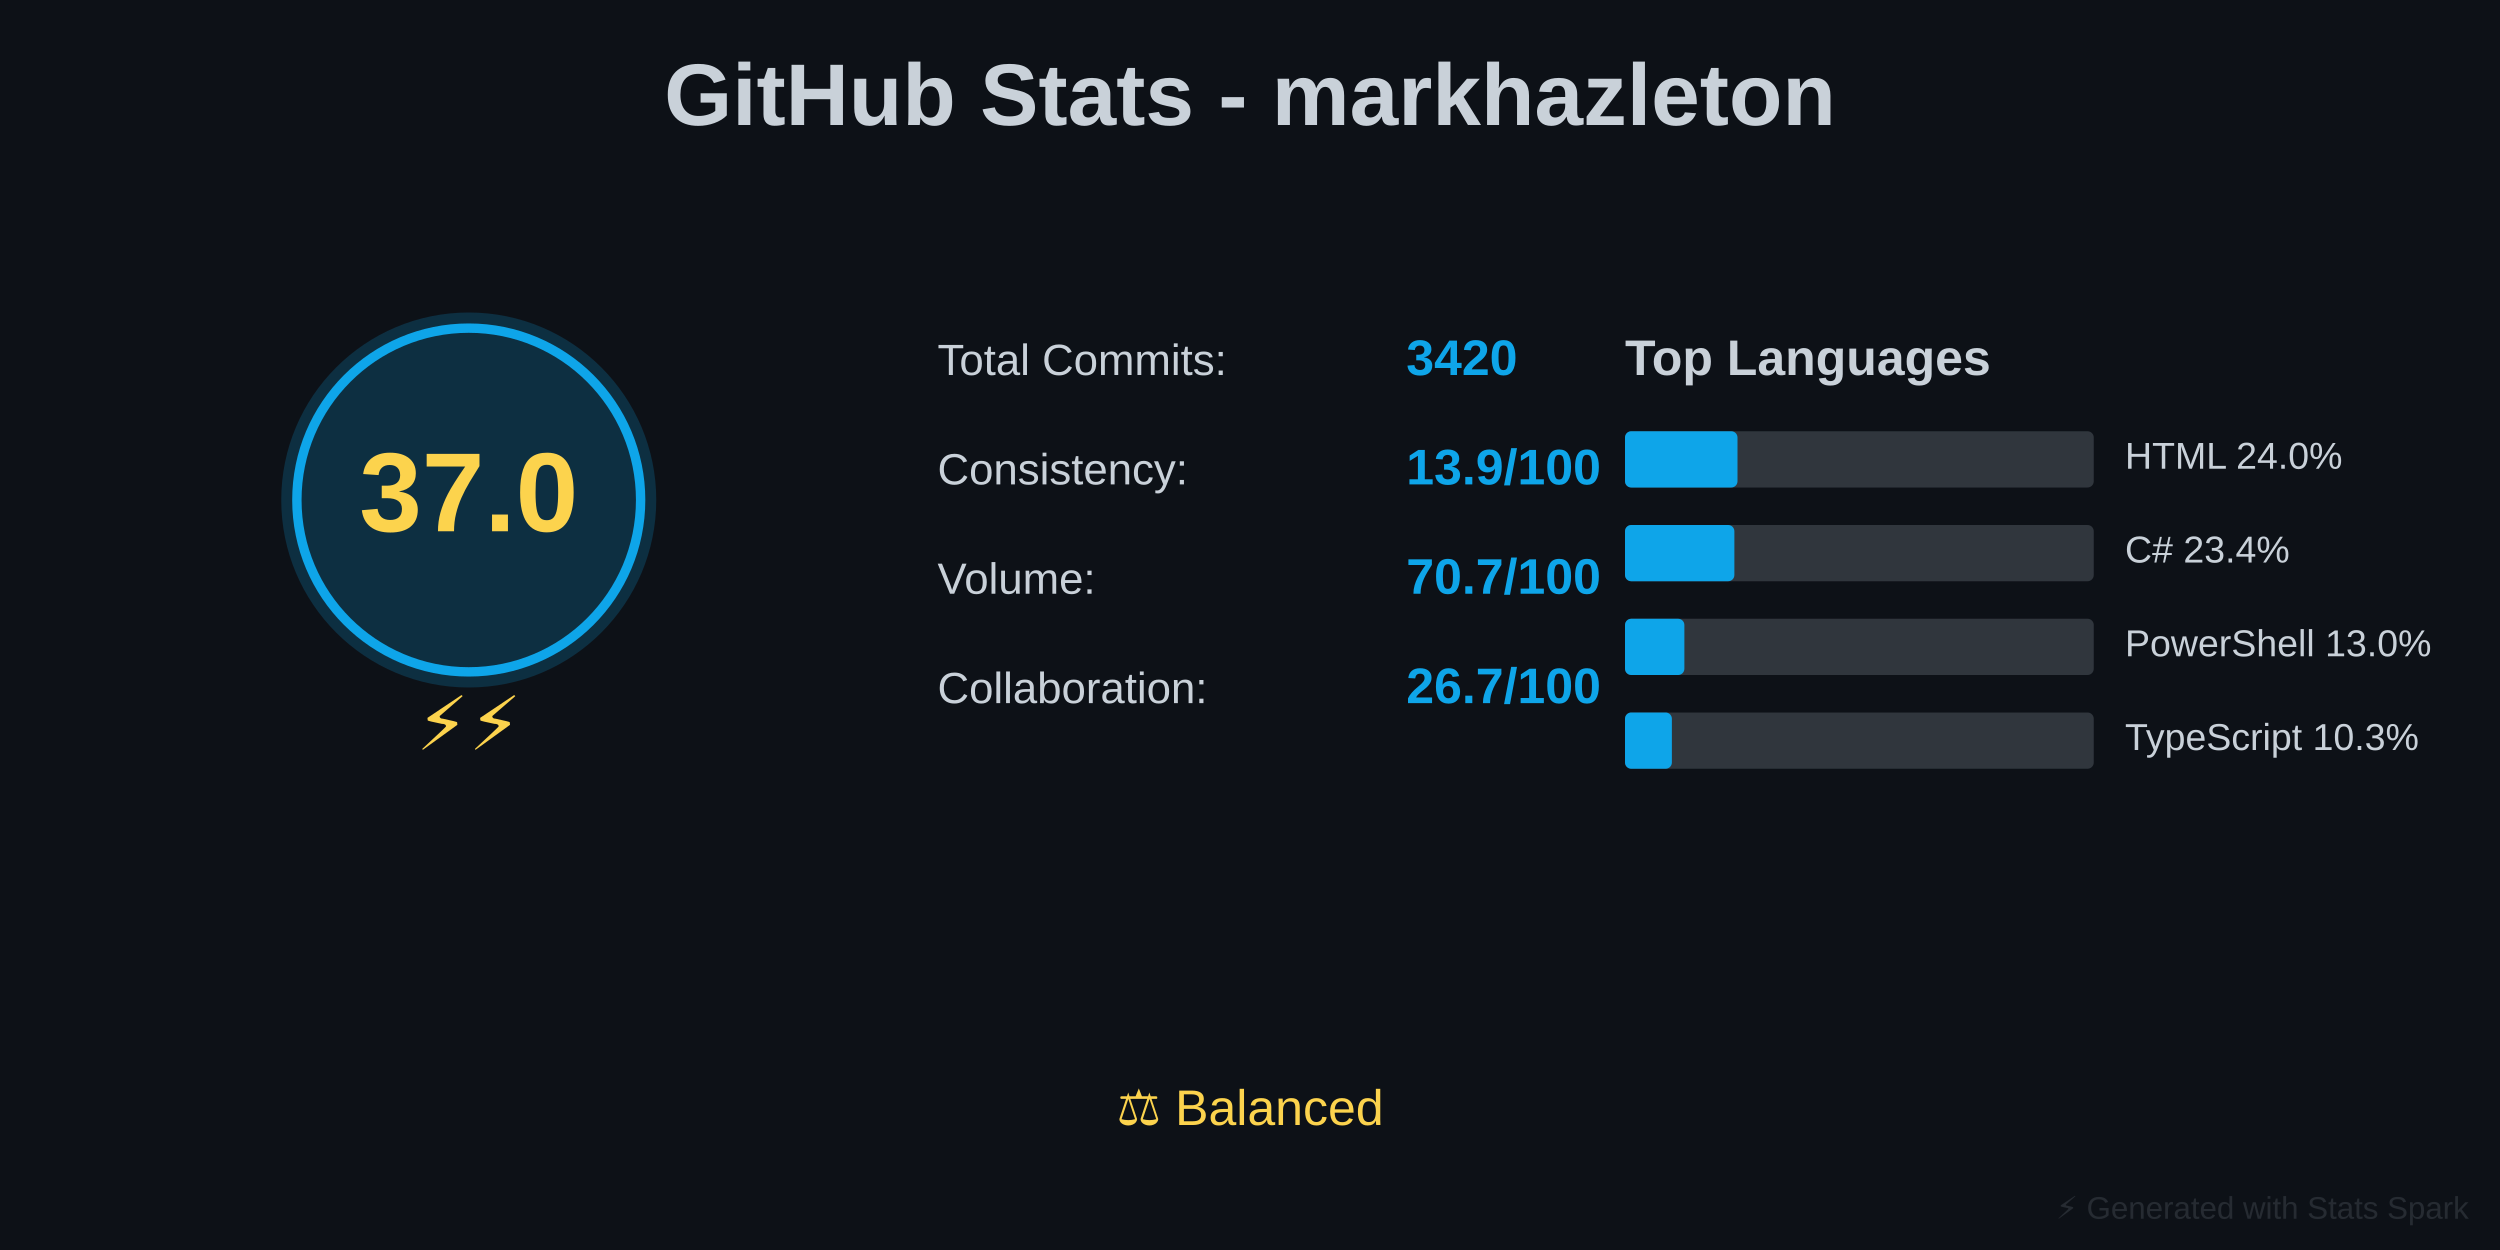
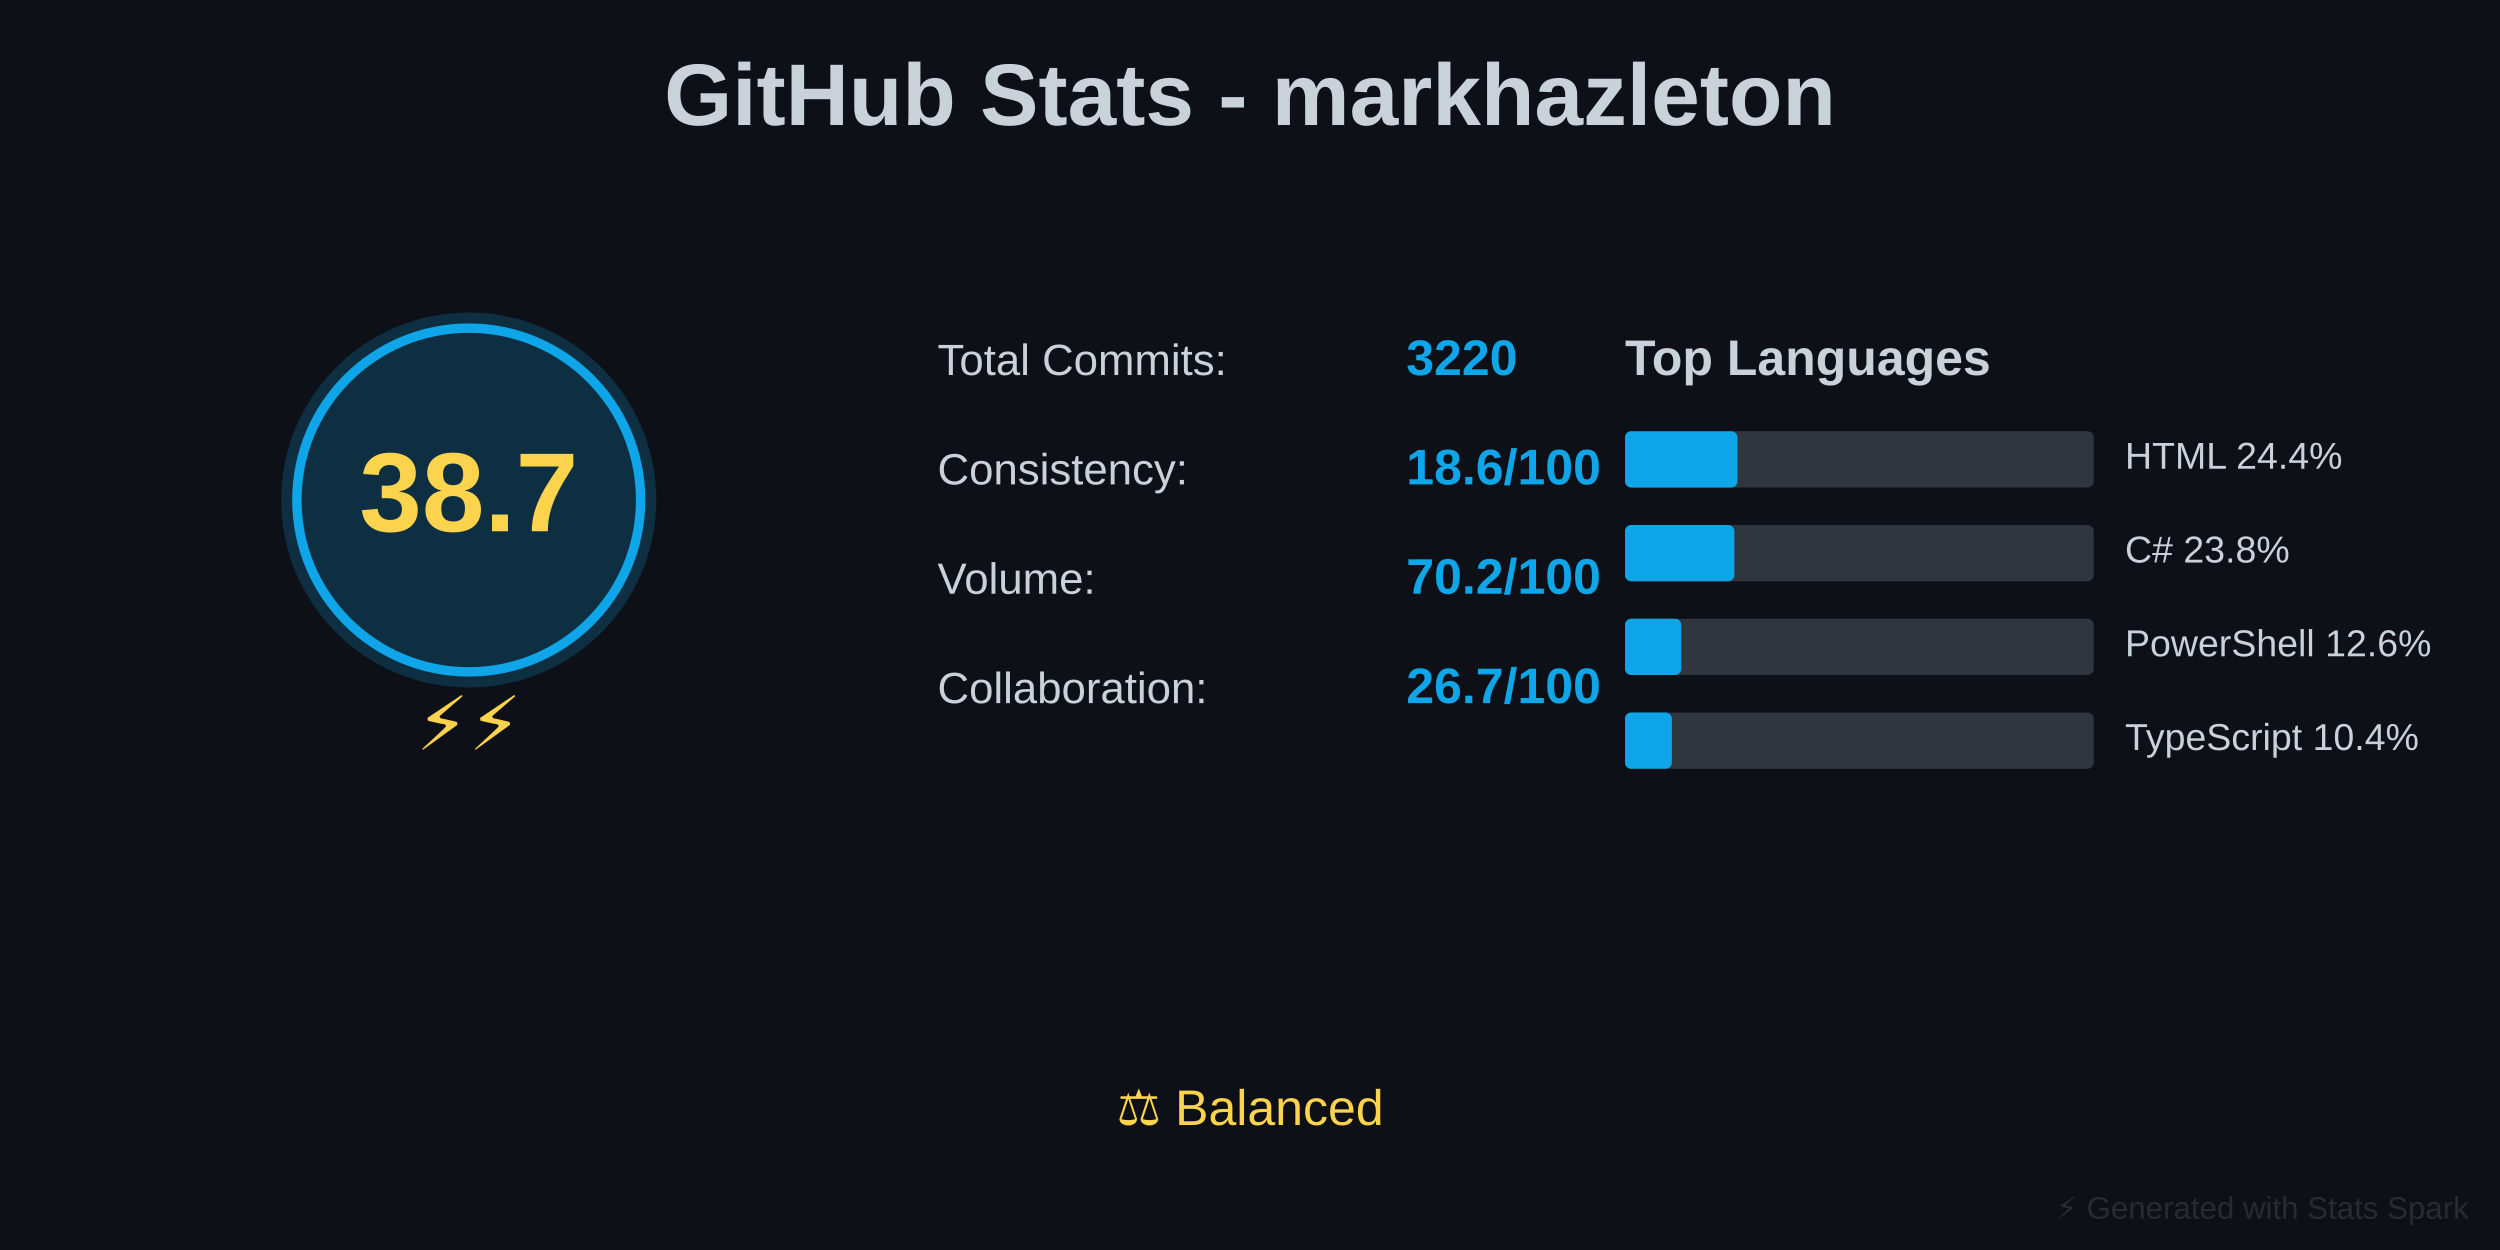
<svg xmlns="http://www.w3.org/2000/svg" baseProfile="full" height="400" version="1.1" width="800">
  <defs />
  <rect fill="#0D1117" height="400" width="800" x="0" y="0" />
  <text fill="#C9D1D9" font-family="Arial, sans-serif" font-size="28px" font-weight="bold" text-anchor="middle" x="400" y="40">GitHub Stats - markhazleton</text>
  <circle cx="150" cy="160" fill="#0EA5E9" opacity="0.2" r="60" />
  <circle cx="150" cy="160" fill="none" r="55" stroke="#0EA5E9" stroke-width="3" />
-   <text fill="#FCD34D" font-family="Arial, sans-serif" font-size="36px" font-weight="bold" text-anchor="middle" x="150" y="170">37.0</text>
+   <text fill="#FCD34D" font-family="Arial, sans-serif" font-size="36px" font-weight="bold" text-anchor="middle" x="150" y="170">38.7</text>
  <text fill="#FCD34D" font-family="Arial, sans-serif" font-size="24px" text-anchor="middle" x="150" y="240">⚡⚡</text>
  <text fill="#C9D1D9" font-family="Arial, sans-serif" font-size="14px" x="300" y="120">Total Commits:</text>
-   <text fill="#0EA5E9" font-family="Arial, sans-serif" font-size="16px" font-weight="bold" x="450" y="120">3420</text>
+   <text fill="#0EA5E9" font-family="Arial, sans-serif" font-size="16px" font-weight="bold" x="450" y="120">3220</text>
  <text fill="#C9D1D9" font-family="Arial, sans-serif" font-size="14px" x="300" y="155">Consistency:</text>
-   <text fill="#0EA5E9" font-family="Arial, sans-serif" font-size="16px" font-weight="bold" x="450" y="155">13.9/100</text>
+   <text fill="#0EA5E9" font-family="Arial, sans-serif" font-size="16px" font-weight="bold" x="450" y="155">18.6/100</text>
  <text fill="#C9D1D9" font-family="Arial, sans-serif" font-size="14px" x="300" y="190">Volume:</text>
-   <text fill="#0EA5E9" font-family="Arial, sans-serif" font-size="16px" font-weight="bold" x="450" y="190">70.7/100</text>
+   <text fill="#0EA5E9" font-family="Arial, sans-serif" font-size="16px" font-weight="bold" x="450" y="190">70.2/100</text>
  <text fill="#C9D1D9" font-family="Arial, sans-serif" font-size="14px" x="300" y="225">Collaboration:</text>
  <text fill="#0EA5E9" font-family="Arial, sans-serif" font-size="16px" font-weight="bold" x="450" y="225">26.7/100</text>
  <text fill="#C9D1D9" font-family="Arial, sans-serif" font-size="16px" font-weight="bold" x="520" y="120">Top Languages</text>
  <rect fill="#30363D" height="18" rx="2" width="150" x="520" y="138" />
  <rect fill="#0EA5E9" height="18" rx="2" width="36" x="520" y="138" />
-   <text fill="#C9D1D9" font-family="Arial, sans-serif" font-size="12px" x="680" y="150">HTML 24.0%</text>
+   <text fill="#C9D1D9" font-family="Arial, sans-serif" font-size="12px" x="680" y="150">HTML 24.4%</text>
  <rect fill="#30363D" height="18" rx="2" width="150" x="520" y="168" />
  <rect fill="#0EA5E9" height="18" rx="2" width="35" x="520" y="168" />
-   <text fill="#C9D1D9" font-family="Arial, sans-serif" font-size="12px" x="680" y="180">C# 23.4%</text>
+   <text fill="#C9D1D9" font-family="Arial, sans-serif" font-size="12px" x="680" y="180">C# 23.8%</text>
  <rect fill="#30363D" height="18" rx="2" width="150" x="520" y="198" />
-   <rect fill="#0EA5E9" height="18" rx="2" width="19" x="520" y="198" />
-   <text fill="#C9D1D9" font-family="Arial, sans-serif" font-size="12px" x="680" y="210">PowerShell 13.0%</text>
+   <rect fill="#0EA5E9" height="18" rx="2" width="18" x="520" y="198" />
+   <text fill="#C9D1D9" font-family="Arial, sans-serif" font-size="12px" x="680" y="210">PowerShell 12.6%</text>
  <rect fill="#30363D" height="18" rx="2" width="150" x="520" y="228" />
  <rect fill="#0EA5E9" height="18" rx="2" width="15" x="520" y="228" />
-   <text fill="#C9D1D9" font-family="Arial, sans-serif" font-size="12px" x="680" y="240">TypeScript 10.3%</text>
+   <text fill="#C9D1D9" font-family="Arial, sans-serif" font-size="12px" x="680" y="240">TypeScript 10.4%</text>
  <text fill="#FCD34D" font-family="Arial, sans-serif" font-size="16px" text-anchor="middle" x="400" y="360">⚖️ Balanced</text>
  <text fill="#30363D" font-family="Arial, sans-serif" font-size="10px" opacity="0.7" text-anchor="end" x="790" y="390">⚡ Generated with Stats Spark</text>
</svg>
